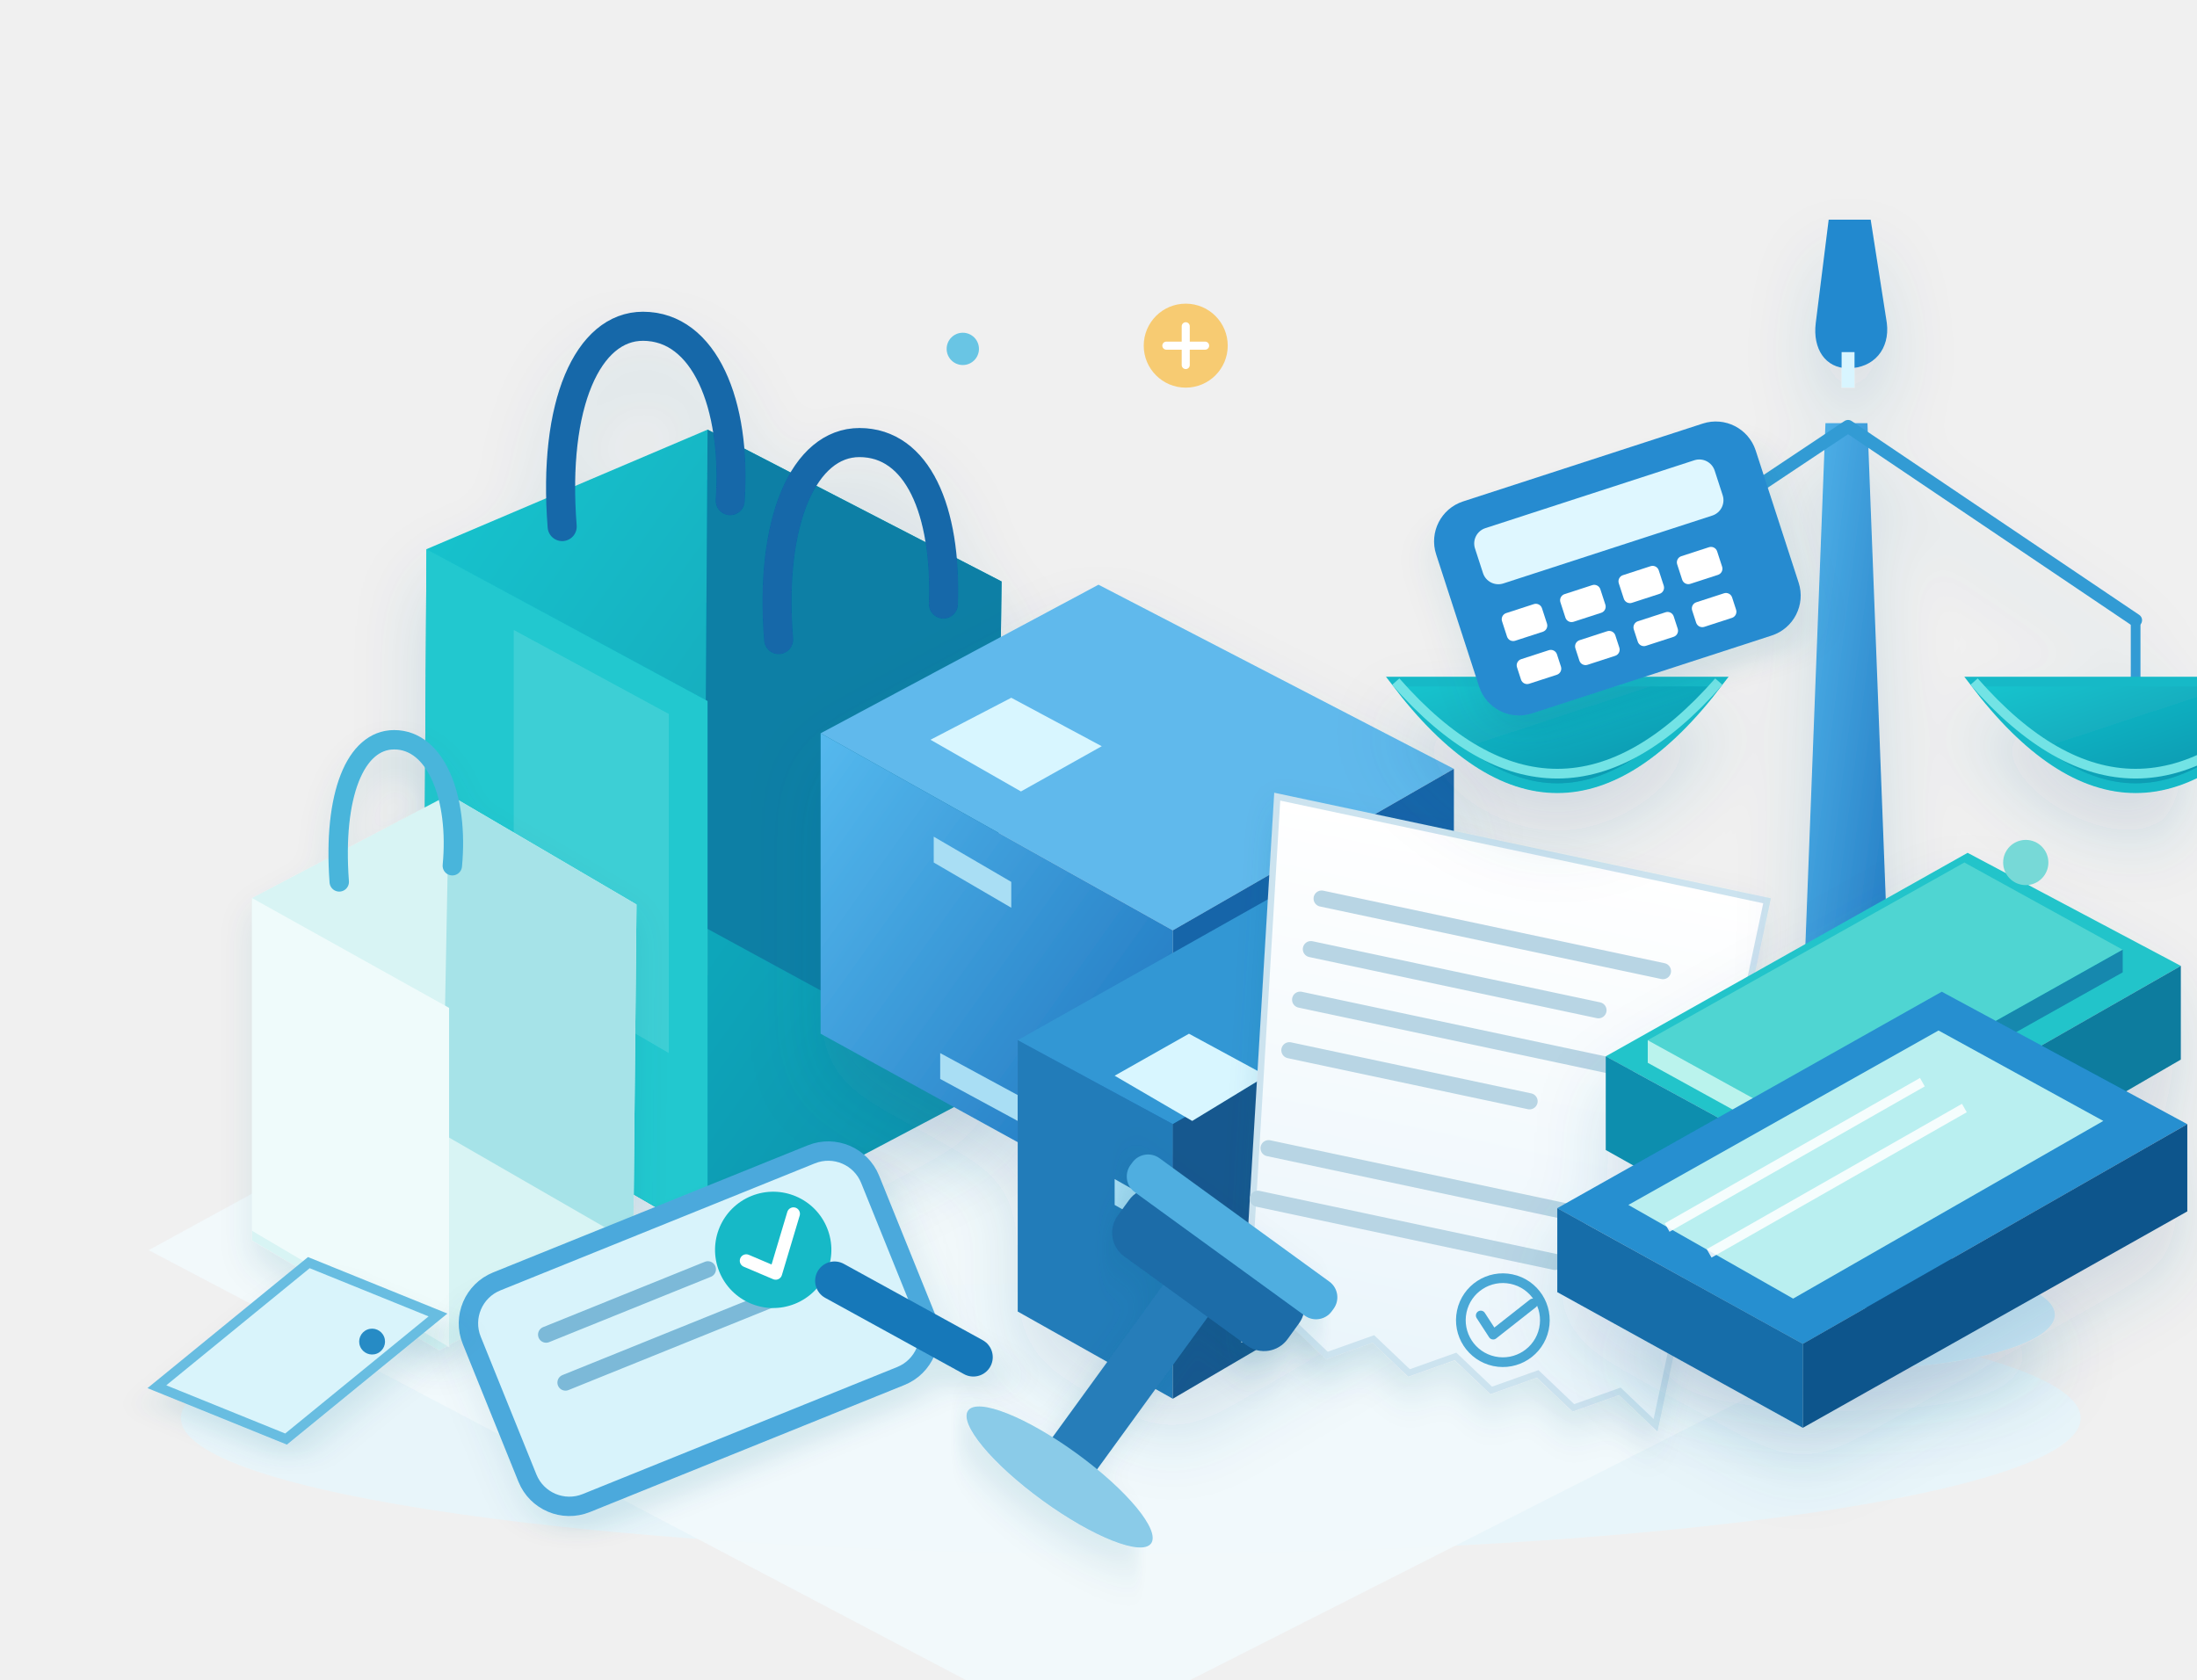
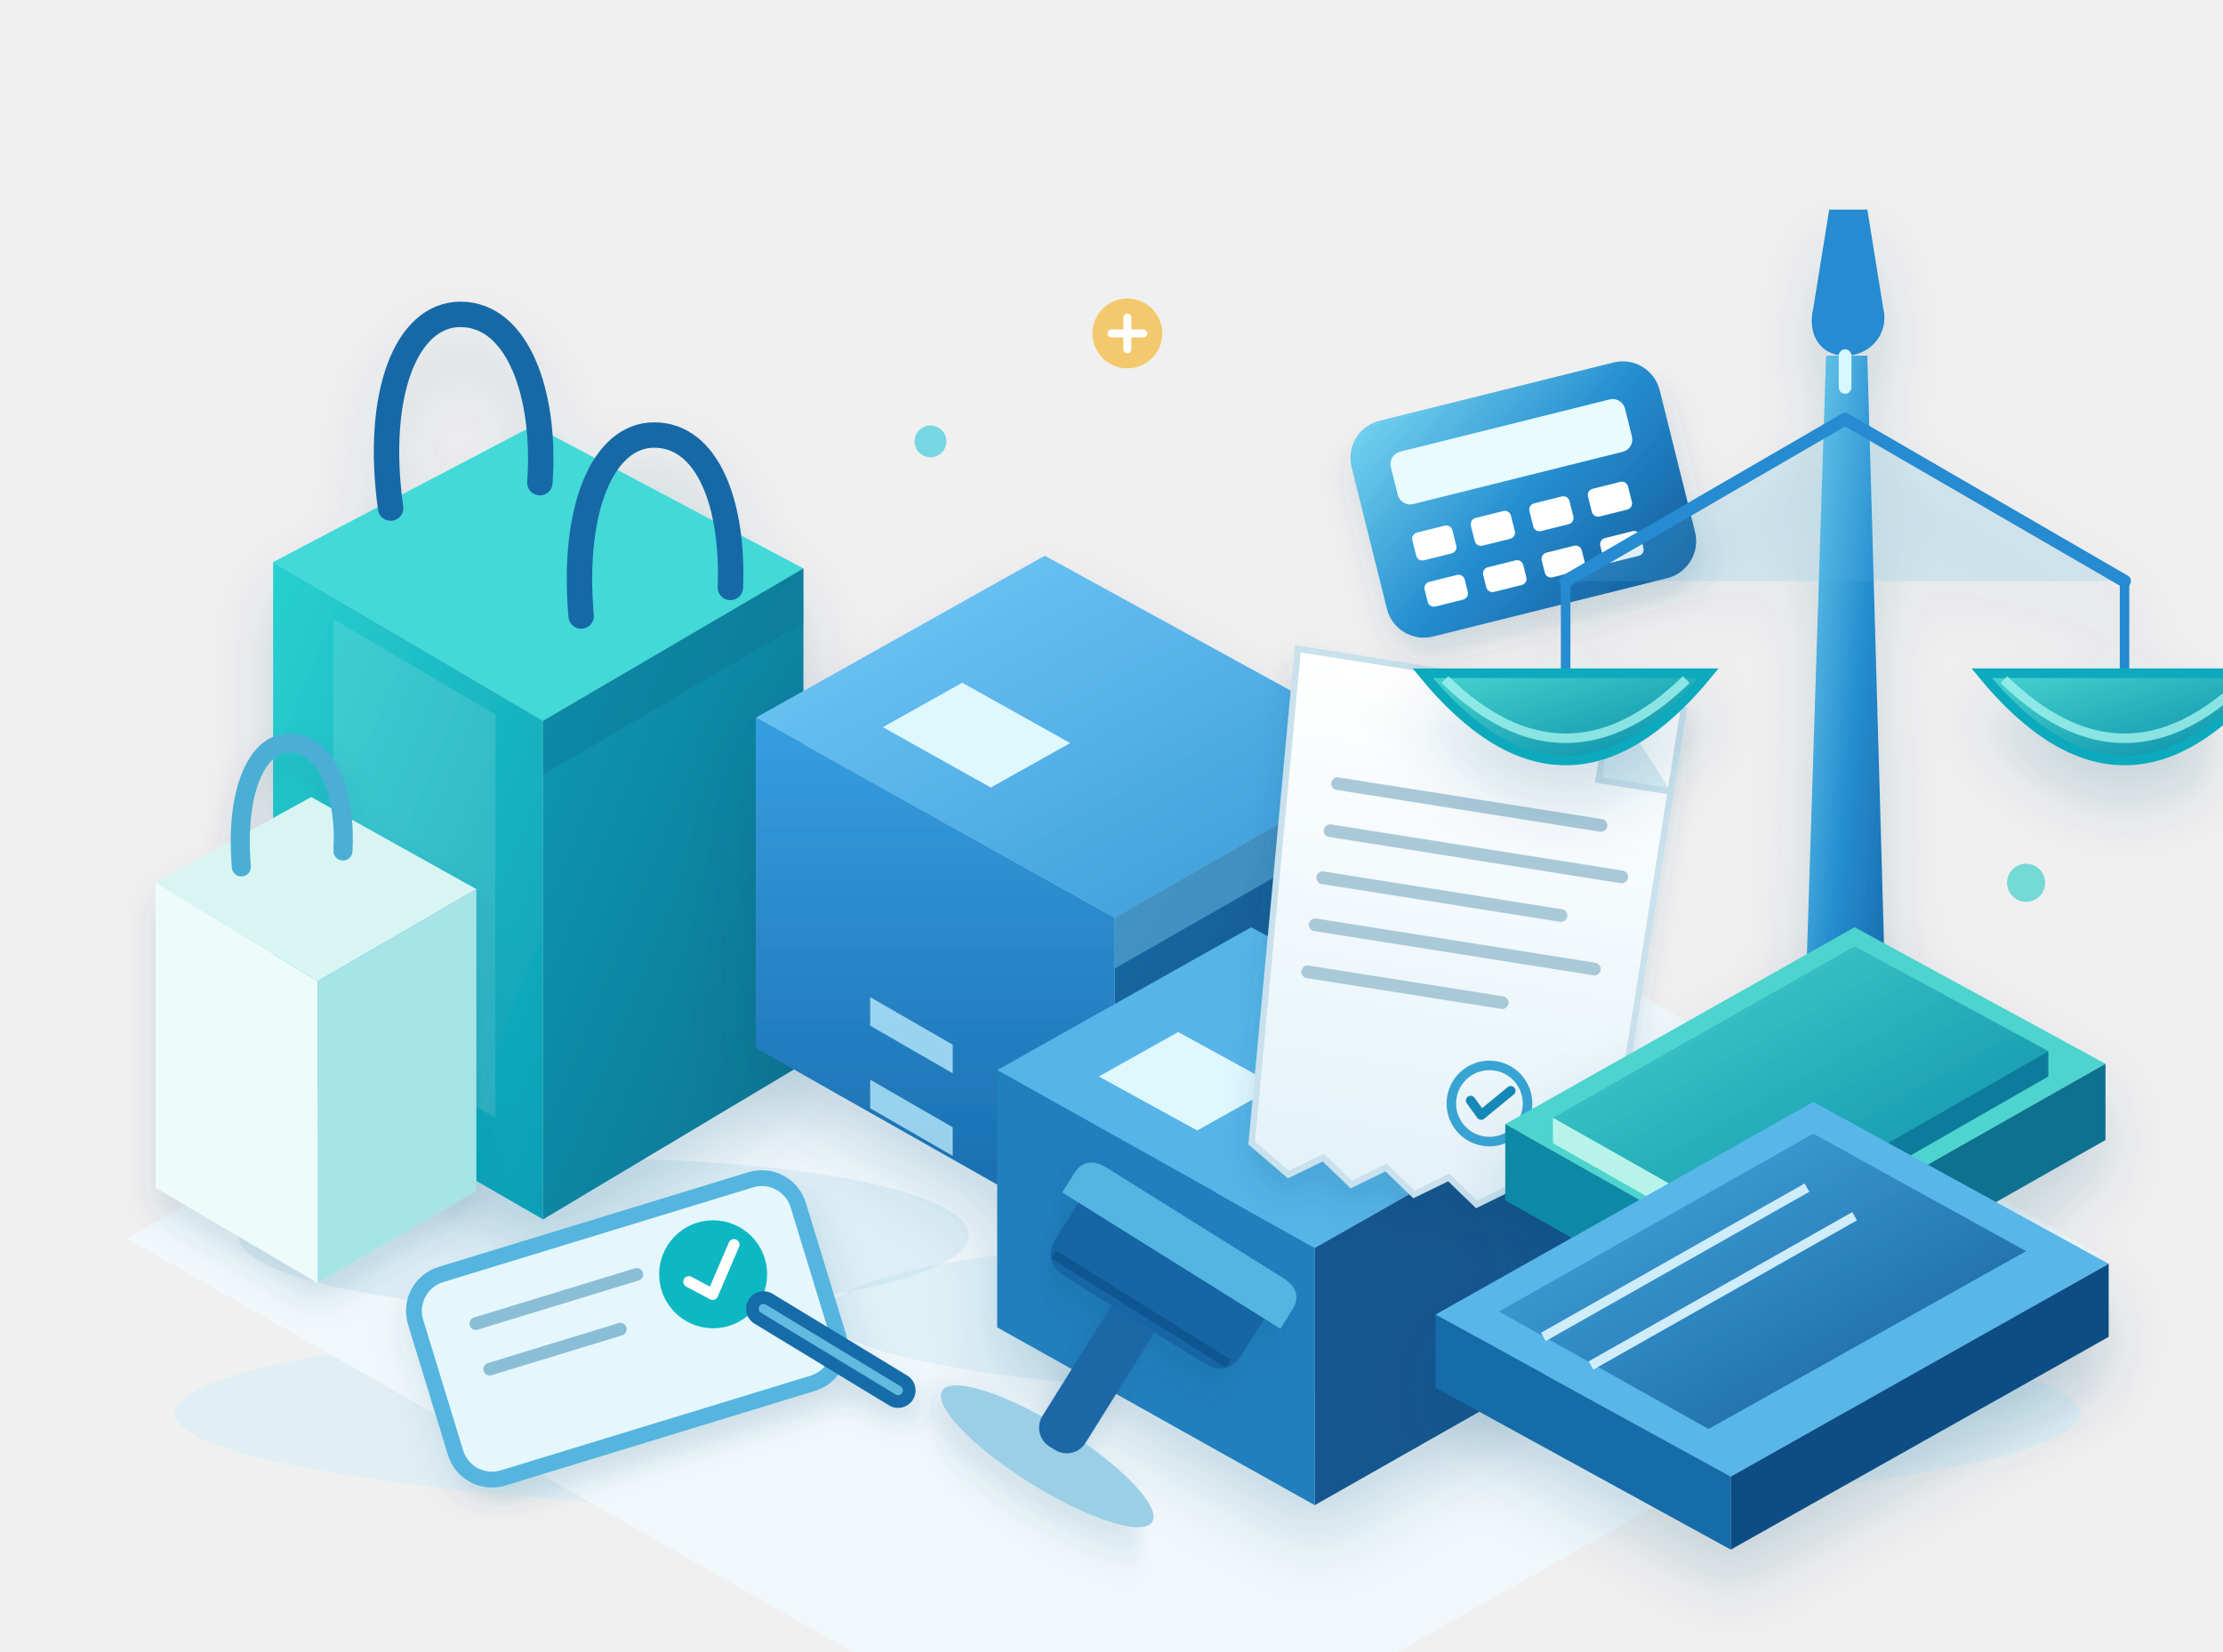
- <svg xmlns="http://www.w3.org/2000/svg" viewBox="0 0 680 520" role="img" aria-labelledby="title desc">
+ <svg xmlns="http://www.w3.org/2000/svg" viewBox="0 0 700 520" role="img" aria-labelledby="title desc">
  <defs>
-     <linearGradient id="teal" x1="0" y1="0" x2="1" y2="1">
-       <stop stop-color="#19c6cf" />
-       <stop offset="1" stop-color="#078eaa" />
+     <linearGradient id="bagFront" x1="0" y1="0" x2="1" y2="1">
+       <stop stop-color="#29d0d0" />
+       <stop offset="1" stop-color="#0b9eb5" />
    </linearGradient>
-     <linearGradient id="blue" x1="0" y1="0" x2="1" y2="1">
-       <stop stop-color="#55b9ee" />
-       <stop offset="1" stop-color="#176db9" />
+     <linearGradient id="bagSide" x1="0" y1="0" x2="1" y2="1">
+       <stop stop-color="#0c9bb5" />
+       <stop offset="1" stop-color="#08718f" />
    </linearGradient>
-     <linearGradient id="deepBlue" x1="0" y1="0" x2="0.9" y2="1">
-       <stop stop-color="#258bd1" />
-       <stop offset="1" stop-color="#12558f" />
+     <linearGradient id="boxTop" x1="0" y1="0" x2="1" y2="1">
+       <stop stop-color="#75cafa" />
+       <stop offset="1" stop-color="#3698d5" />
+     </linearGradient>
+     <linearGradient id="boxFront" x1="0" y1="0" x2="0" y2="1">
+       <stop stop-color="#369fe0" />
+       <stop offset="1" stop-color="#1768aa" />
+     </linearGradient>
+     <linearGradient id="boxSide" x1="0" y1="0" x2="1" y2="1">
+       <stop stop-color="#176da9" />
+       <stop offset="1" stop-color="#104d82" />
+     </linearGradient>
+     <linearGradient id="metal" x1="0" y1="0" x2="1" y2="1">
+       <stop stop-color="#78d5f0" />
+       <stop offset=".5" stop-color="#258ed0" />
+       <stop offset="1" stop-color="#145b9b" />
    </linearGradient>
    <linearGradient id="paper" x1="0" y1="0" x2="0" y2="1">
      <stop stop-color="#fff" />
-       <stop offset="1" stop-color="#eaf5fb" />
+       <stop offset="1" stop-color="#e4f2f8" />
    </linearGradient>
-     <filter id="shadow" x="-30%" y="-30%" width="160%" height="170%">
-       <feDropShadow dx="0" dy="13" stdDeviation="11" flood-color="#28678c" flood-opacity=".16" />
+     <linearGradient id="bookTeal" x1="0" y1="0" x2="1" y2="1">
+       <stop stop-color="#48d5d0" />
+       <stop offset="1" stop-color="#078aa7" />
+     </linearGradient>
+     <linearGradient id="bookBlue" x1="0" y1="0" x2="1" y2="1">
+       <stop stop-color="#48aee4" />
+       <stop offset="1" stop-color="#155c9a" />
+     </linearGradient>
+     <filter id="shadow" x="-30%" y="-30%" width="160%" height="180%">
+       <feDropShadow dx="0" dy="12" stdDeviation="10" flood-color="#174e70" flood-opacity=".17" />
    </filter>
-     <filter id="soft" x="-30%" y="-30%" width="160%" height="170%">
-       <feDropShadow dx="0" dy="6" stdDeviation="5" flood-color="#28678c" flood-opacity=".12" />
+     <filter id="smallShadow" x="-30%" y="-30%" width="160%" height="180%">
+       <feDropShadow dx="0" dy="6" stdDeviation="5" flood-color="#174e70" flood-opacity=".14" />
    </filter>
  </defs>
-   <ellipse cx="350" cy="439" rx="294" ry="42" fill="#e8f5fa" />
-   <path d="m46 387 300-164 285 164-298 151Z" fill="#f2f9fc" opacity=".9" />
+   <ellipse cx="355" cy="445" rx="300" ry="34" fill="#dceff7" opacity=".75" />
+   <path d="m40 390 306-173 315 178-307 174Z" fill="#f0f8fc" />
+   <ellipse cx="190" cy="389" rx="115" ry="24" fill="#b9dcea" opacity=".35" />
+   <ellipse cx="420" cy="414" rx="160" ry="25" fill="#b9dcea" opacity=".3" />
  <g filter="url(#shadow)">
-     <path d="m132 170 87-37 91 47-2 156-89 47-88-51Z" fill="url(#teal)" />
-     <path d="m219 133 91 47-2 156-90-49Z" fill="#087fa5" />
-     <path d="m132 170 87 47v166l-88-51Z" fill="#20c8cf" />
-     <path d="M174 163c-3-38 8-62 25-62 19 0 29 24 27 54M241 198c-3-37 8-61 25-61 18 0 27 21 26 50" fill="none" stroke="#1267a9" stroke-width="9" stroke-linecap="round" />
-     <path d="m159 195 48 26v105l-48-28Z" fill="#fff" opacity=".13" />
+     <path d="m86 177 82-43 85 45-82 48Z" fill="#42d9d8" />
+     <path d="m86 177 85 50v157l-85-49Z" fill="url(#bagFront)" />
+     <path d="m171 227 82-48v156l-82 49Z" fill="url(#bagSide)" />
+     <path d="M123 160c-5-36 5-61 22-61 18 0 27 25 25 53M183 194c-3-34 7-57 23-57 17 0 25 22 24 48" fill="none" stroke="#1769a6" stroke-width="8" stroke-linecap="round" />
+     <path d="m105 195 51 30v127l-51-30Z" fill="#fff" opacity=".12" />
+     <path d="m171 227 82-48v17l-82 48Z" fill="#08718f" opacity=".35" />
  </g>
-   <g filter="url(#soft)">
-     <path d="m78 278 61-32 58 34-1 105-60 33-58-34Z" fill="#d8f4f4" />
-     <path d="m139 246 58 34-1 105-59-34Z" fill="#a6e3e8" />
-     <path d="m78 278 61 34v105l-61-36Z" fill="#effbfb" />
-     <path d="M105 273c-2-27 5-44 17-44 13 0 20 18 18 39" fill="none" stroke="#48b5db" stroke-width="6" stroke-linecap="round" />
+   <g filter="url(#smallShadow)">
+     <path d="m49 278 49-27 52 29-50 29Z" fill="#d8f5f4" />
+     <path d="m49 278 51 31v95l-51-30Z" fill="#eefbfb" />
+     <path d="m100 309 50-29v95l-50 29Z" fill="#a6e4e8" />
+     <path d="M76 273c-2-24 5-39 15-39 12 0 18 16 17 34" fill="none" stroke="#4caed4" stroke-width="6" stroke-linecap="round" />
  </g>
  <g filter="url(#shadow)">
-     <path d="m254 227 86-46 110 57-87 50Z" fill="#61b9ec" />
-     <path d="m254 227 109 61v92l-109-60Z" fill="url(#blue)" />
-     <path d="m363 288 87-50v91l-87 51Z" fill="#1765a9" />
-     <path d="m288 229 25-13 28 15-25 14Z" fill="#d8f6ff" />
-     <path d="m289 259 24 14v8l-24-14Z" fill="#a9def4" />
-     <path d="m291 326 24 13v8l-24-13Z" fill="#a9def4" />
-     <path d="m315 322 87-49 48 25-87 50Z" fill="#3197d4" />
-     <path d="m315 322 48 26v85l-48-27Z" fill="#247bb9" />
-     <path d="m363 348 87-50v84l-87 51Z" fill="#12588f" />
-     <path d="m345 333 23-13 24 13-23 14Z" fill="#d8f6ff" />
-     <path d="m345 365 23 13v8l-23-13Z" fill="#a9def4" />
+     <path d="m238 226 91-51 113 62-91 52Z" fill="url(#boxTop)" />
+     <path d="m238 226 113 63v105l-113-64Z" fill="url(#boxFront)" />
+     <path d="m351 289 91-52v104l-91 53Z" fill="url(#boxSide)" />
+     <path d="m278 229 25-14 34 19-25 14Z" fill="#dff8ff" />
+     <path d="m351 289 91-52v16l-91 52Z" fill="#78c7ed" opacity=".45" />
+     <path d="m274 314 26 15v9l-26-15Z" fill="#b8e9fb" opacity=".8" />
+     <path d="m274 340 26 15v9l-26-15Z" fill="#b8e9fb" opacity=".8" />
+     <path d="m314 337 80-45 101 55-81 46Z" fill="#56b4e8" />
+     <path d="m314 337 100 56v81l-100-56Z" fill="#247fbe" />
+     <path d="m414 393 81-46v81l-81 46Z" fill="#12578f" />
+     <path d="m346 339 25-14 31 17-25 14Z" fill="#dff8ff" />
+     <path d="m346 373 24 14v8l-24-14Z" fill="#b7e5f7" />
  </g>
-   <g filter="url(#soft)" transform="rotate(12 405 355)">
-     <path d="M373 251h155v166l-13-8-13 8-13-8-13 8-13-8-13 8-13-8-13 8-13-8-13 8Z" fill="url(#paper)" stroke="#cce3ef" stroke-width="2" />
-     <path d="M393 279h108M393 295h91M393 311h103M393 327h76M393 358h108M393 374h94" stroke="#b8d5e4" stroke-width="5" stroke-linecap="round" />
-     <circle cx="475" cy="395" r="13" fill="none" stroke="#4aa8d6" stroke-width="3" />
-     <path d="m468 395 5 5 10-12" fill="none" stroke="#4aa8d6" stroke-width="3" stroke-linecap="round" stroke-linejoin="round" />
+   <g filter="url(#smallShadow)" transform="rotate(9 438 294)">
+     <path d="M395 210h123v164l-10-7-10 7-10-7-10 7-10-7-10 7-10-7-10 7-10-7-10 7-13-8Z" fill="url(#paper)" stroke="#c8e1ed" stroke-width="2" />
+     <path d="M495 210v26h23" fill="#d8edf5" stroke="#c8e1ed" stroke-width="2" />
+     <path d="M414 250h84M414 265h93M414 280h76M414 295h89M414 310h62" stroke="#a9c9d9" stroke-width="4" stroke-linecap="round" />
+     <circle cx="477" cy="342" r="12" fill="none" stroke="#39a4d3" stroke-width="3" />
+     <path d="m471 342 4 4 8-9" fill="none" stroke="#1689b8" stroke-width="3" stroke-linecap="round" stroke-linejoin="round" />
  </g>
-   <g filter="url(#shadow)">
-     <ellipse cx="570" cy="407" rx="66" ry="17" fill="#c8e7f5" />
-     <path d="M565 131h13l10 260h-33Z" fill="url(#blue)" />
-     <path d="M572 114c-7 0-11-6-10-14l4-32h13l5 32c1 8-4 14-12 14Z" fill="#2189cf" />
-     <path d="M572 120v-11" stroke="#d8f5ff" stroke-width="4" />
-     <path d="M572 132 482 192M572 132l89 60" stroke="#319bd4" stroke-width="4" stroke-linecap="round" />
-     <path d="M482 192v21M661 192v21" stroke="#319bd4" stroke-width="3" />
-     <path d="M432 211q50 66 100 0Z" fill="url(#teal)" stroke="#14b9c7" stroke-width="3" />
-     <path d="M611 211q50 66 100 0Z" fill="url(#teal)" stroke="#14b9c7" stroke-width="3" />
-     <path d="M432 211q50 57 100 0M611 211q50 57 100 0" fill="none" stroke="#72e3e5" stroke-width="3" />
-     <ellipse cx="572" cy="394" rx="35" ry="11" fill="#1b6da8" />
-     <ellipse cx="572" cy="385" rx="28" ry="9" fill="#48b5e2" />
-   </g>
-   <g filter="url(#soft)" transform="rotate(-18 496 178)">
-     <rect x="449" y="143" width="104" height="69" rx="13" fill="#278bd0" />
-     <rect x="461" y="153" width="78" height="18" rx="5" fill="#dff7ff" />
+   <g filter="url(#smallShadow)" transform="rotate(-14 477 159)">
+     <rect x="430" y="123" width="100" height="70" rx="12" fill="url(#metal)" />
+     <rect x="442" y="134" width="76" height="17" rx="4" fill="#e8fbff" />
    <g fill="#fff">
-       <rect x="462" y="180" width="13" height="9" rx="2" />
-       <rect x="481" y="180" width="13" height="9" rx="2" />
-       <rect x="500" y="180" width="13" height="9" rx="2" />
-       <rect x="519" y="180" width="13" height="9" rx="2" />
-       <rect x="462" y="195" width="13" height="8" rx="2" />
-       <rect x="481" y="195" width="13" height="8" rx="2" />
-       <rect x="500" y="195" width="13" height="8" rx="2" />
-       <rect x="519" y="195" width="13" height="8" rx="2" />
+       <rect x="443" y="160" width="13" height="9" rx="2" />
+       <rect x="462" y="160" width="13" height="9" rx="2" />
+       <rect x="481" y="160" width="13" height="9" rx="2" />
+       <rect x="500" y="160" width="13" height="9" rx="2" />
+       <rect x="443" y="176" width="13" height="8" rx="2" />
+       <rect x="462" y="176" width="13" height="8" rx="2" />
+       <rect x="481" y="176" width="13" height="8" rx="2" />
+       <rect x="500" y="176" width="13" height="8" rx="2" />
    </g>
  </g>
  <g filter="url(#shadow)">
-     <path d="m497 327 112-63 66 35-112 64Z" fill="#22c4ca" />
-     <path d="m497 327 66 36v30l-66-37Z" fill="#0c8eae" />
-     <path d="m563 363 112-64v29l-112 65Z" fill="#087c9e" />
-     <path d="m510 322 98-55 49 27-98 55Z" fill="#50d5d2" />
-     <path d="m510 322 49 27v7l-49-27Z" fill="#baf3ed" />
-     <path d="m559 349 98-55v7l-98 55Z" fill="#1388ae" />
-     <path d="m482 374 119-67 76 41-119 68Z" fill="#258fd0" />
-     <path d="m482 374 76 42v26l-76-42Z" fill="#176da9" />
-     <path d="m558 416 119-68v27l-119 67Z" fill="#11558c" />
-     <path d="m504 373 96-54 51 28-96 55Z" fill="#b9eff0" />
-     <path d="m516 380 79-45" stroke="#fff" stroke-width="3" opacity=".85" />
-     <path d="m529 388 79-45" stroke="#fff" stroke-width="3" opacity=".85" />
+     <ellipse cx="581" cy="421" rx="75" ry="15" fill="#b8ddec" opacity=".6" />
+     <path d="M575 112h13l8 282h-30Z" fill="url(#metal)" />
+     <path d="M581 112c-8 0-12-7-10-15l5-31h12l5 31c2 8-4 15-12 15Z" fill="#258bd0" />
+     <path d="M581 122v-10" stroke="#d8f7ff" stroke-width="4" stroke-linecap="round" />
+     <path d="M581 132 493 183 669 183Z" fill="#54b5e3" opacity=".18" />
+     <path d="M581 132 493 183M581 132l88 51" fill="none" stroke="#258bd0" stroke-width="4" stroke-linecap="round" />
+     <path d="M493 183v29M669 183v29" stroke="#258bd0" stroke-width="3" />
+     <path d="M448 212q45 55 90 0Z" fill="url(#bookTeal)" stroke="#08a9bd" stroke-width="3" />
+     <path d="M624 212q45 55 90 0Z" fill="url(#bookTeal)" stroke="#08a9bd" stroke-width="3" />
+     <path d="M455 214q38 37 76 0M631 214q38 37 76 0" fill="none" stroke="#a2f2ed" stroke-width="3" opacity=".8" />
+     <ellipse cx="581" cy="394" rx="35" ry="10" fill="#165a91" />
+     <ellipse cx="581" cy="387" rx="27" ry="8" fill="#54b8e2" />
  </g>
-   <g filter="url(#soft)" transform="rotate(-22 226 402)">
-     <rect x="147" y="370" width="133" height="74" rx="14" fill="#d8f3fb" stroke="#4ca9dc" stroke-width="6" />
-     <path d="M169 391h54M169 407h74" stroke="#7bb9d8" stroke-width="5" stroke-linecap="round" />
-     <circle cx="244" cy="393" r="18" fill="#16b9c7" />
-     <path d="m235 393 7 7 12-15" fill="none" stroke="#fff" stroke-width="4" stroke-linecap="round" stroke-linejoin="round" />
-     <path d="m258 409 31 38" stroke="#1878b9" stroke-width="12" stroke-linecap="round" />
+   <g filter="url(#shadow)">
+     <path d="m474 354 110-62 79 43-111 63Z" fill="#4dd4ce" />
+     <path d="m474 354 78 44v24l-78-44Z" fill="#0789a5" />
+     <path d="m552 398 111-63v24l-111 63Z" fill="#08718f" />
+     <path d="m489 352 95-54 61 33-96 55Z" fill="url(#bookTeal)" />
+     <path d="m489 352 60 34v8l-60-34Z" fill="#b8f3e9" />
+     <path d="m549 386 96-55v8l-96 55Z" fill="#087c9c" />
+     <path d="m452 414 119-67 93 51-119 67Z" fill="#58b6e9" />
+     <path d="m452 414 93 51v23l-93-51Z" fill="#176ca8" />
+     <path d="m545 465 119-67v23l-119 67Z" fill="#104e84" />
+     <path d="m472 413 99-56 67 37-100 56Z" fill="url(#bookBlue)" />
+     <path d="m486 421 83-47" stroke="#dff7ff" stroke-width="3" opacity=".9" />
+     <path d="m501 430 83-47" stroke="#dff7ff" stroke-width="3" opacity=".9" />
  </g>
-   <g filter="url(#soft)" transform="rotate(36 355 420)">
-     <rect x="346" y="382" width="17" height="84" rx="8" fill="#267db9" />
-     <rect x="322" y="375" width="65" height="24" rx="9" fill="#1c6ca8" />
-     <rect x="316" y="368" width="77" height="13" rx="6" fill="#50aee0" />
-     <ellipse cx="355" cy="466" rx="35" ry="9" fill="#8acbe8" />
+   <g filter="url(#smallShadow)" transform="rotate(-17 201 420)">
+     <rect x="135" y="384" width="126" height="67" rx="12" fill="#e5f7fc" stroke="#54b5df" stroke-width="5" />
+     <path d="M153 402h53M153 417h43" stroke="#8abed6" stroke-width="4" stroke-linecap="round" />
+     <circle cx="229" cy="409" r="17" fill="#10b8c2" />
+     <path d="m221 409 6 6 11-13" fill="none" stroke="#fff" stroke-width="3.5" stroke-linecap="round" stroke-linejoin="round" />
+     <path d="m241 424 33 37" stroke="#176ca8" stroke-width="11" stroke-linecap="round" />
+     <path d="m241 424 33 37" stroke="#64b9e0" stroke-width="3" stroke-linecap="round" />
  </g>
-   <g filter="url(#soft)" transform="rotate(-22 87 431)">
-     <path d="m52 415 58-18 31 30-58 18Z" fill="#d9f4fb" stroke="#67bde1" stroke-width="3" />
-     <circle cx="119" cy="427" r="4" fill="#278bc5" />
+   <g filter="url(#smallShadow)" transform="rotate(32 352 423)">
+     <ellipse cx="352" cy="465" rx="39" ry="10" fill="#9bcfe6" />
+     <rect x="344" y="391" width="16" height="71" rx="7" fill="#1a68a6" />
+     <path d="M318 390q0-9 9-9h51q9 0 9 9v15q0 9-9 9h-51q-9 0-9-9Z" fill="#1765a4" />
+     <path d="M312 385q0-7 8-7h65q8 0 8 7v7h-81Z" fill="#55b5e2" />
+     <path d="M320 410h65" stroke="#0e4f86" stroke-width="3" opacity=".6" />
  </g>
-   <circle cx="367" cy="107" r="13" fill="#f7cb72" />
-   <path d="M361 107h12M367 101v12" stroke="#fff" stroke-width="2.5" stroke-linecap="round" />
-   <circle cx="627" cy="267" r="7" fill="#77d9d7" />
-   <circle cx="298" cy="108" r="5" fill="#69c5e4" />
+   <circle cx="355" cy="105" r="11" fill="#f4c96e" />
+   <path d="M350 105h10M355 100v10" stroke="#fff" stroke-width="2.5" stroke-linecap="round" />
+   <circle cx="293" cy="139" r="5" fill="#76d7e3" />
+   <circle cx="638" cy="278" r="6" fill="#75d9d5" />
</svg>
